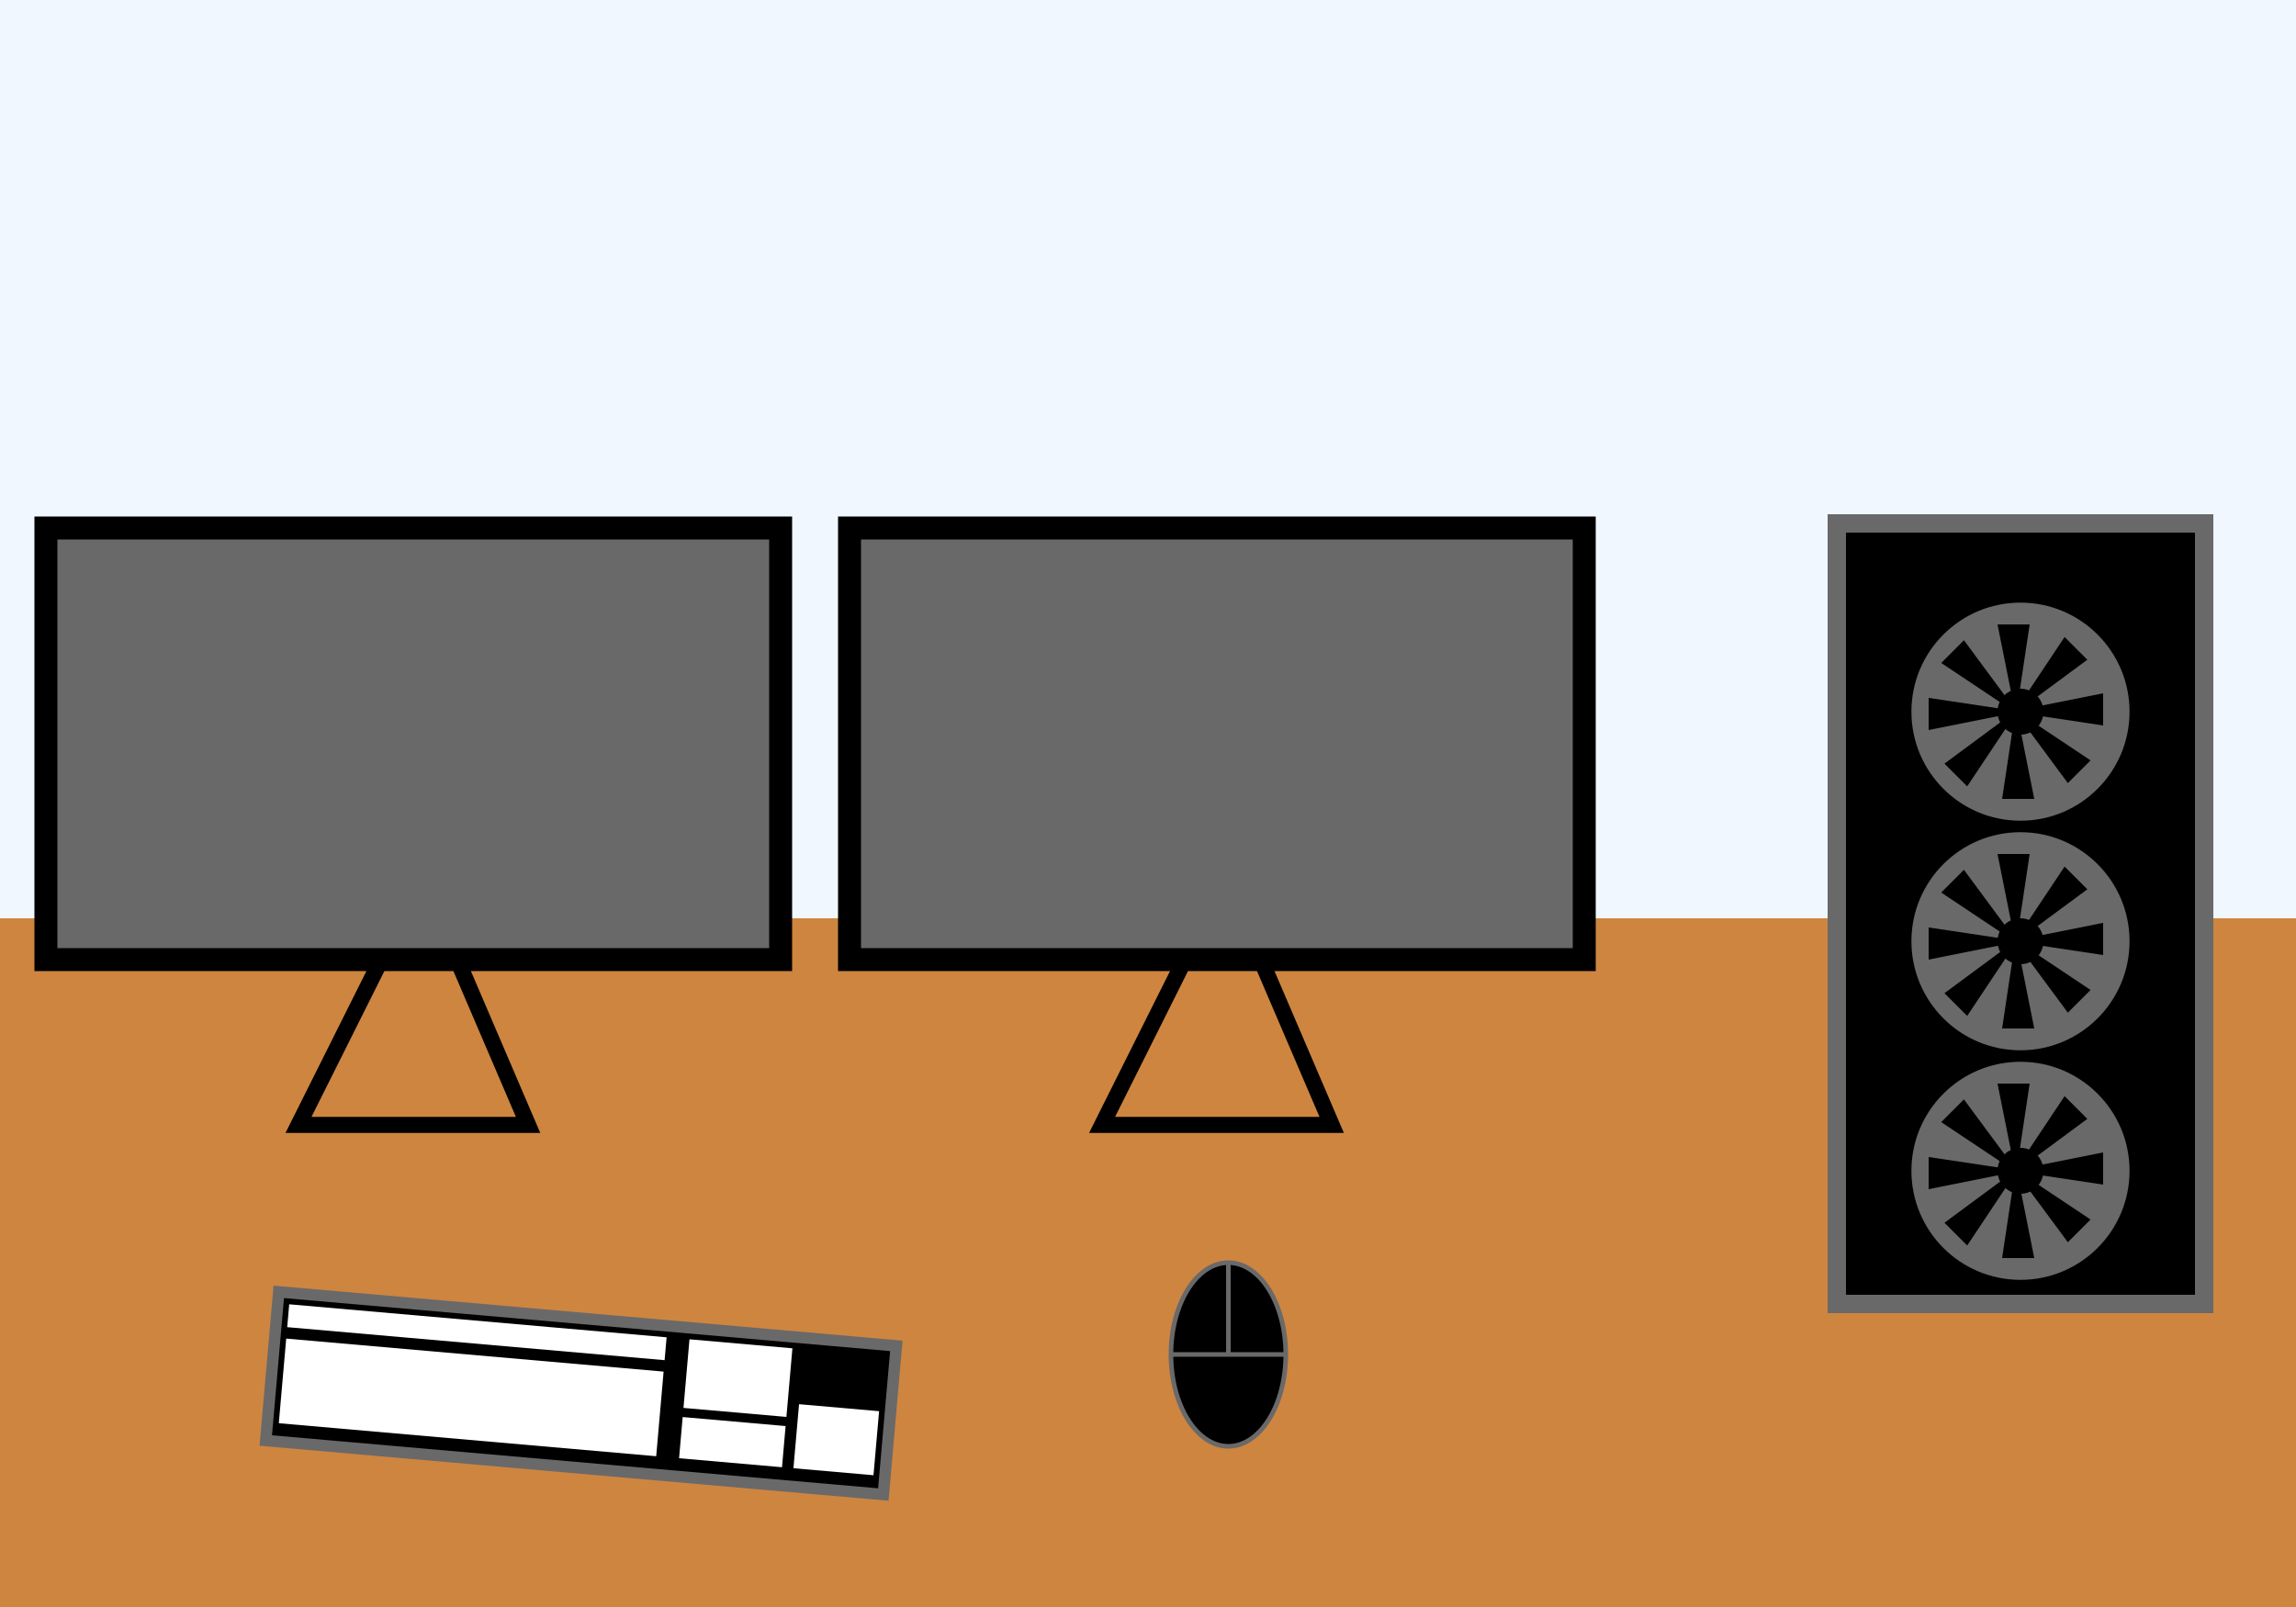
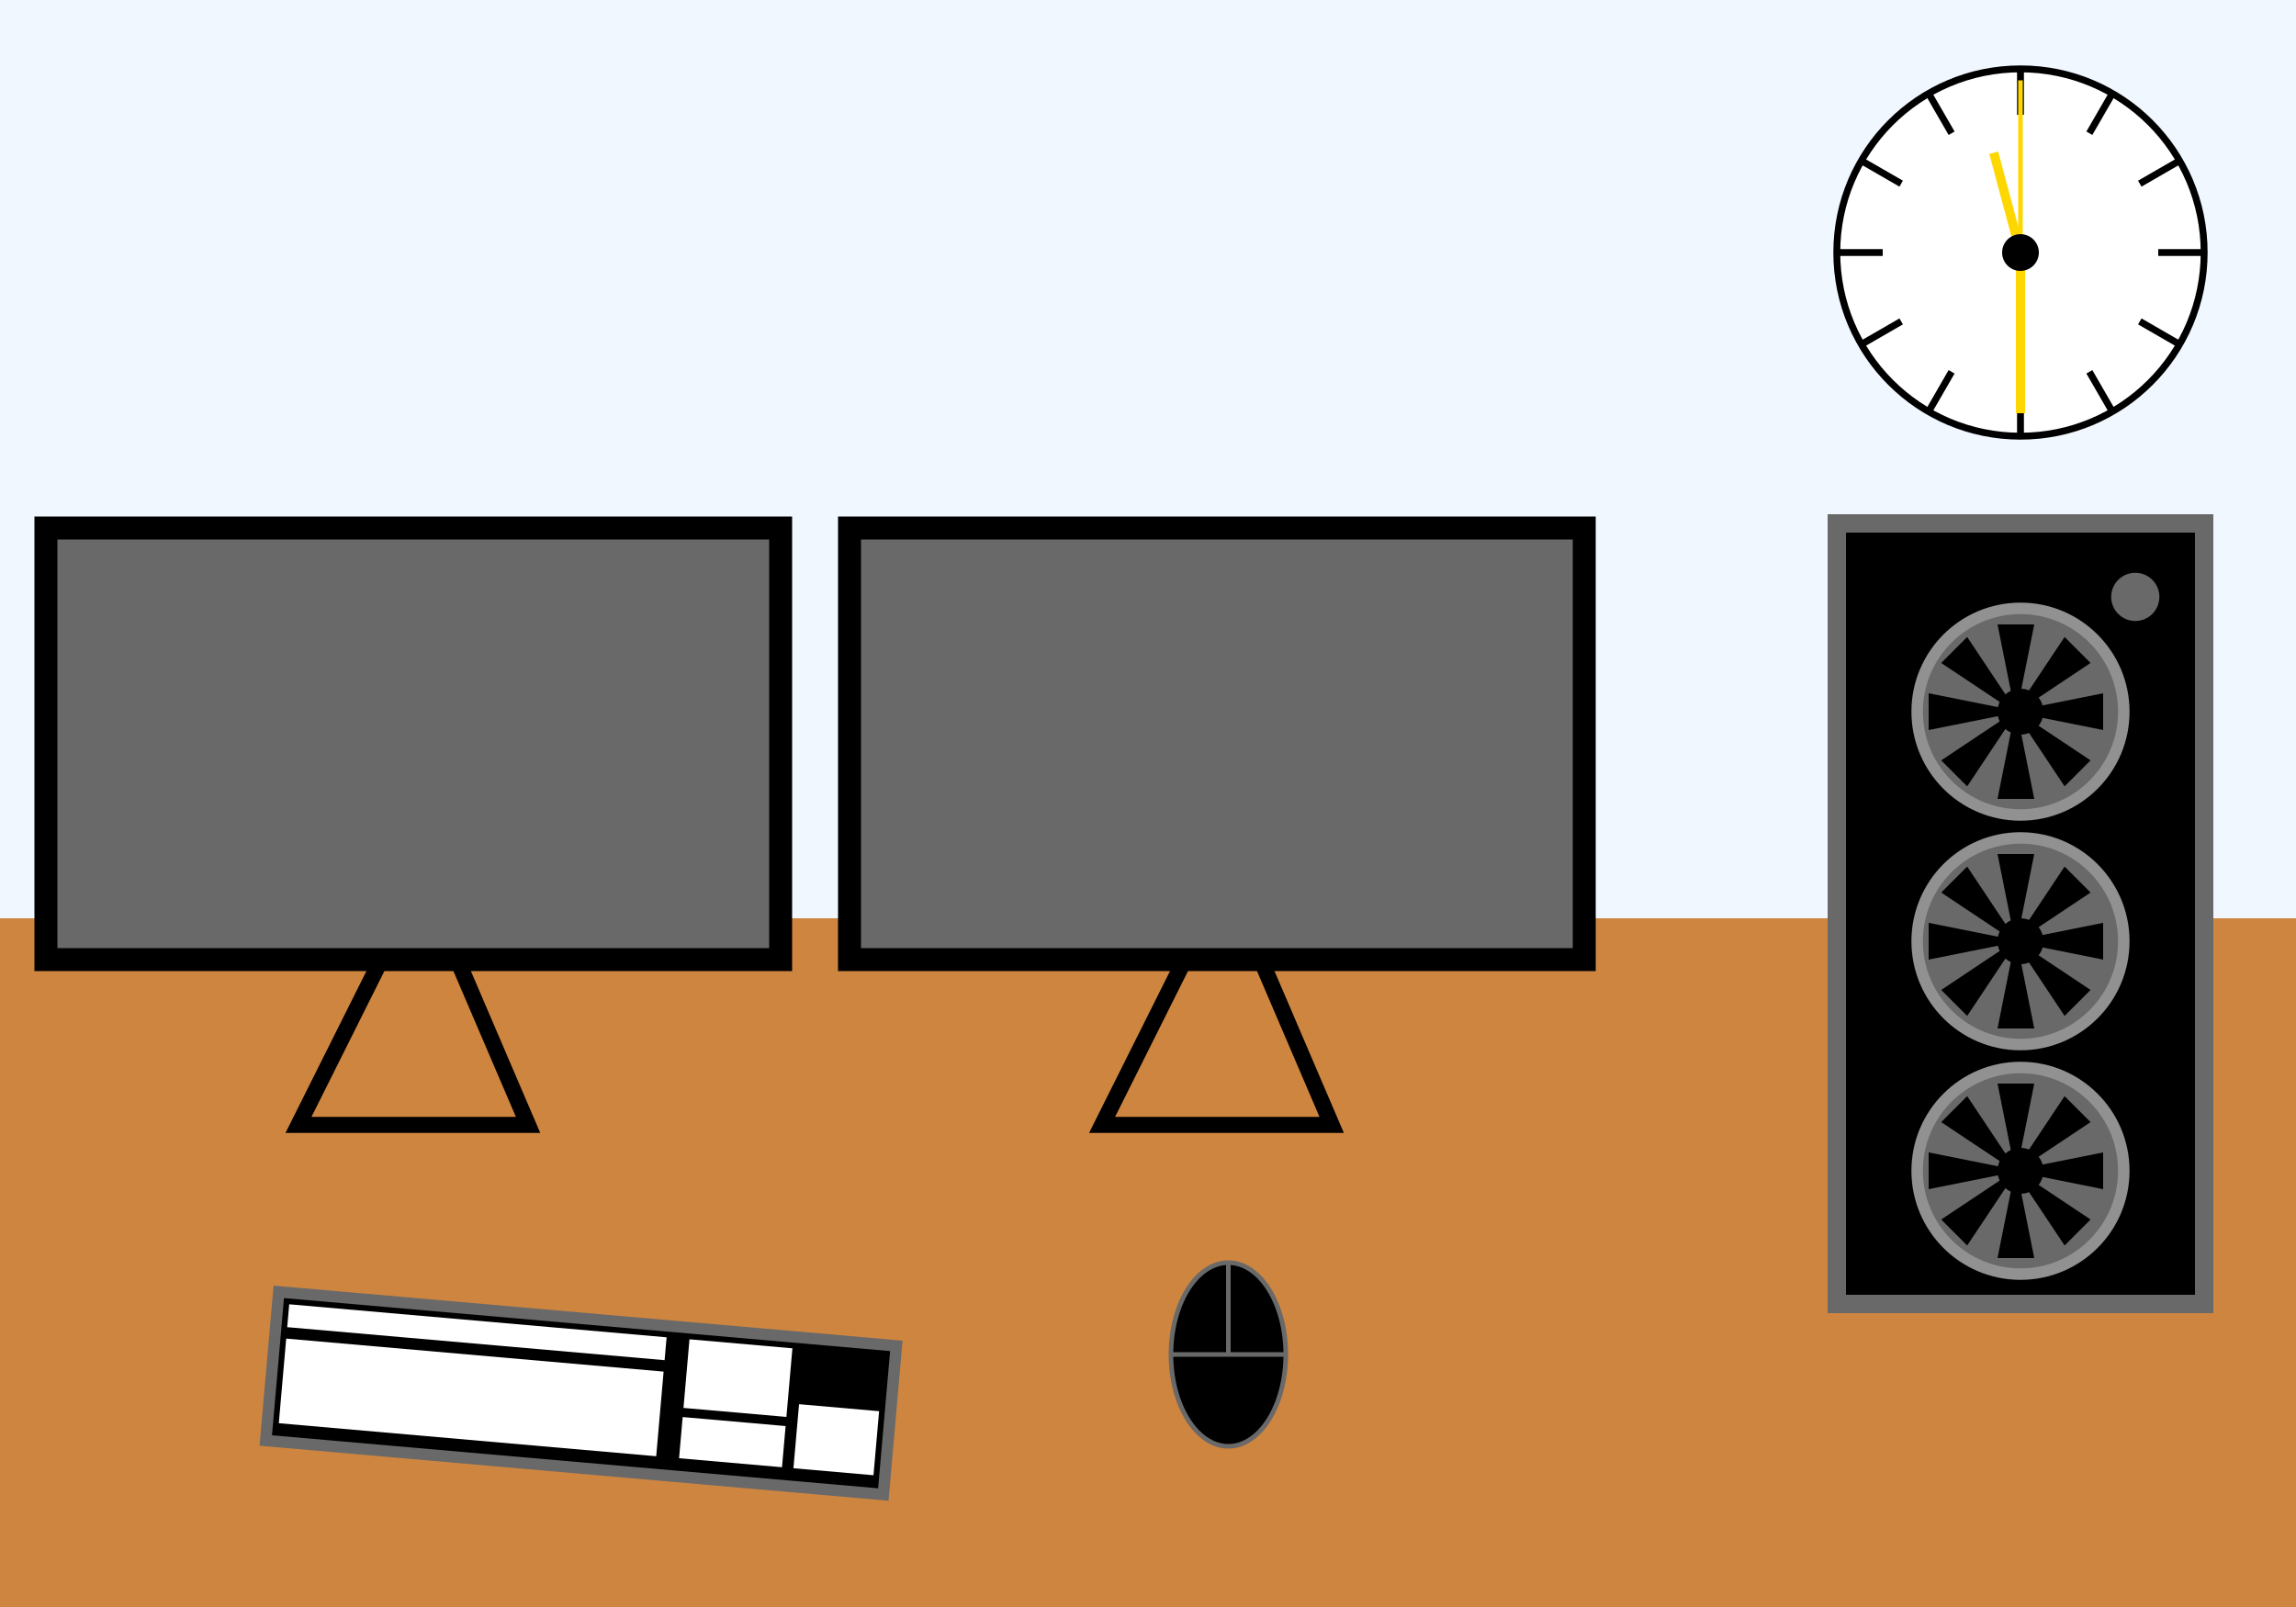
<svg xmlns="http://www.w3.org/2000/svg" xmlns:xlink="http://www.w3.org/1999/xlink" width="1000" height="700">
  <rect x="0" y="0" width="1000" height="400" style="fill:rgb(240,247,255);stroke-width:0;stroke:rgb(0,0,0);" />
  <rect x="0" y="400" width="1000" height="300" style="fill:rgb(206,133,64);stroke-width:0;stroke:rgb(0,0,0);" />
  <g id="monitor">
    <rect x="20" y="230" width="320" height="188" style="fill:rgb(105,105,105);stroke-width:10;stroke:rgb(0,0,0);" />
    <polyline points="165,420 130,490 230,490 200,420" style="fill:none;stroke:black;stroke-width:7" />
  </g>
  <use x="350" y="0" xlink:href="#monitor" />
  <g id="clock">
-  
- 	
-  </g>
+     <circle cx="880" cy="110" r="80" style="fill:white;stroke-width:3; stroke:black;" />
+     <g id="linien">
+       <line x1="880" y1="50" x2="880" y2="30" style="stroke:black;stroke-width:3" />
+     </g>
+     <use x="0" y="0" transform="rotate(30 880 110)" xlink:href="#linien" />
+     <use x="0" y="0" transform="rotate(60 880 110)" xlink:href="#linien" />
+     <use x="0" y="0" transform="rotate(90 880 110)" xlink:href="#linien" />
+     <use x="0" y="0" transform="rotate(120 880 110)" xlink:href="#linien" />
+     <use x="0" y="0" transform="rotate(150 880 110)" xlink:href="#linien" />
+     <use x="0" y="0" transform="rotate(180 880 110)" xlink:href="#linien" />
+     <use x="0" y="0" transform="rotate(210 880 110)" xlink:href="#linien" />
+     <use x="0" y="0" transform="rotate(240 880 110)" xlink:href="#linien" />
+     <use x="0" y="0" transform="rotate(270 880 110)" xlink:href="#linien" />
+     <use x="0" y="0" transform="rotate(300 880 110)" xlink:href="#linien" />
+     <use x="0" y="0" transform="rotate(330 880 110)" xlink:href="#linien" />
+     <g id="zeiger">
+       <line x1="880" y1="110" x2="880" y2="35" style="stroke:rgb(255,215,0);stroke-width:2" />
+     </g>
+     <line x1="880" y1="110" x2="880" y2="65" transform="rotate(345 880 110)" style="stroke:rgb(255,215,0);stroke-width:4" />
+     <line x1="880" y1="110" x2="880" y2="40" transform="rotate(180 880 110)" style="stroke:rgb(255,215,0);stroke-width:4" />
+     <circle cx="880" cy="110" r="8" style="fill:black;" />
+   </g>
  <g id="mouse">
    <ellipse cx="535" cy="590" rx="25" ry="40" style="fill:black;stroke:rgb(105,105,105);stroke-width:2" />
    <polyline points="510,590 560,590" style="fill:non;stroke:rgb(105,105,105);stroke-width:2" />
    <polyline points="535,590 535,550" style="fill:non;stroke:rgb(105,105,105);stroke-width:2" />
  </g>
  <g id="keyboard">
    <rect x="170" y="550" width="270" height="65" transform="rotate(5)" style="fill:rgb(0,0,0);stroke-width:5;stroke:rgb(105,105,105);" />
  </g>
  <g id="keyboard-detail">
    <rect x="175" y="555" width="165" height="10" transform="rotate(5)" style="fill:rgb(255,255,255);stroke-width:0;stroke:rgb(105,105,105);" />
    <rect x="350" y="555" width="45" height="30" transform="rotate(5)" style="fill:rgb(255,255,255);stroke-width:0;stroke:rgb(105,105,105);" />
    <rect x="175" y="570" width="165" height="37" transform="rotate(5)" style="fill:rgb(255,255,255);stroke-width:0;stroke:rgb(105,105,105);" />
    <rect x="350" y="589" width="45" height="18" transform="rotate(5)" style="fill:rgb(255,255,255);stroke-width:0;stroke:rgb(105,105,105);" />
    <rect x="400" y="579" width="35" height="28" transform="rotate(5)" style="fill:rgb(255,255,255);stroke-width:0;stroke:rgb(105,105,105);" />
  </g>
  <g id="pcc">
    <rect x="800" y="228" width="160" height="340" style="fill:rgb(0,0,0);stroke-width:8;stroke:rgb(105,105,105);" />
    <g id="luefter">
-       <circle cx="880" cy="510" r="45" style="fill:dimgrey;stroke-width:5; stroke:rgb(105,105,105);" />
+       <circle cx="880" cy="510" r="45" style="fill:dimgrey;stroke-width:5; stroke:rgb(145,145,145);" />
      <circle cx="880" cy="510" r="10" style="fill:rgb(0,0,0) ;stroke-width:0; stroke:black" />
      <g id="blaetter">
-         <polygon points="880,510 840,504 840,518" style="fill:black;stroke:purple;stroke-width:0" />
+         <polygon points="880,510 840,502 840,518" style="fill:black;stroke:purple;stroke-width:0" />
      </g>
      <use x="0" y="0" transform="rotate(90,878,510)" xlink:href="#blaetter" />
      <use x="0" y="0" transform="rotate(45,878,510)" xlink:href="#blaetter" />
      <use x="0" y="0" transform="rotate(135,878,510)" xlink:href="#blaetter" />
      <use x="0" y="0" transform="rotate(180,878,510)" xlink:href="#blaetter" />
      <use x="0" y="0" transform="rotate(225,878,510)" xlink:href="#blaetter" />
      <use x="0" y="0" transform="rotate(270,878,510)" xlink:href="#blaetter" />
      <use x="0" y="0" transform="rotate(315,878,510)" xlink:href="#blaetter" />
    </g>
    <use x="0" y="-100" xlink:href="#luefter" />
    <use x="0" y="-200" xlink:href="#luefter" />
+     <circle cx="930" cy="260" r="8" style="fill:dimgrey;stroke-width:5; stroke:rgb(105,105,105);" />
  </g>
</svg>
